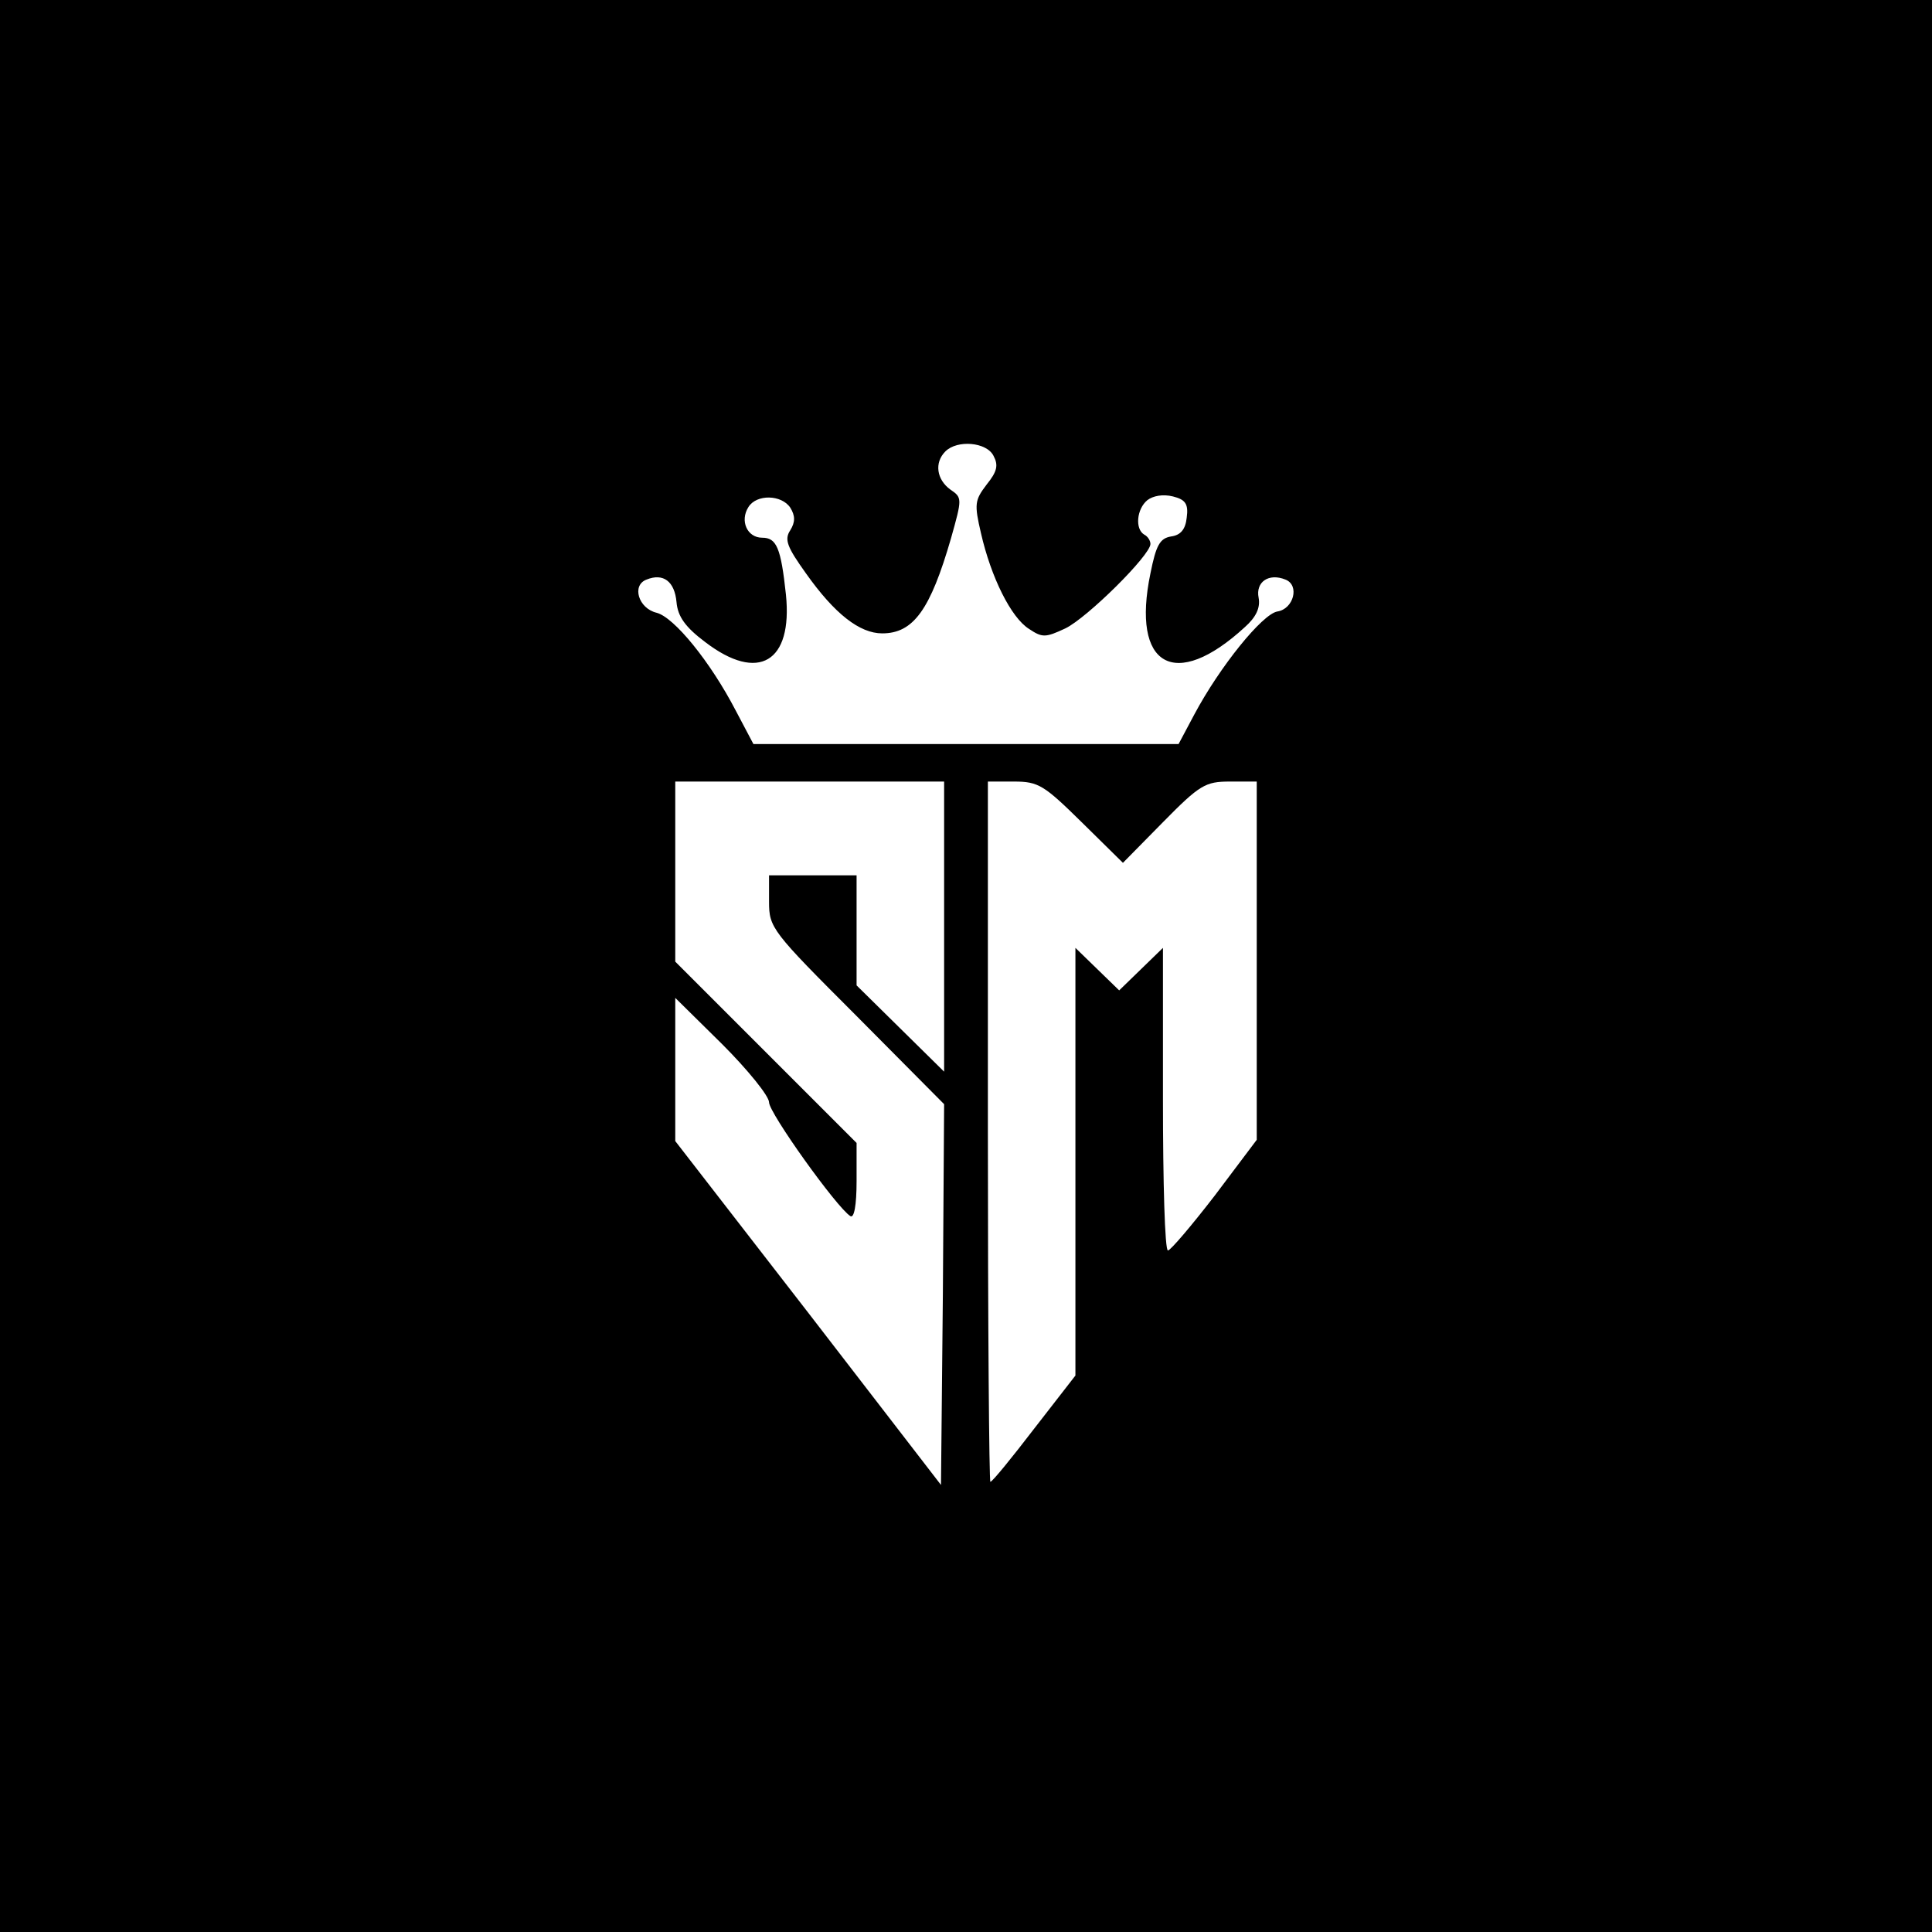
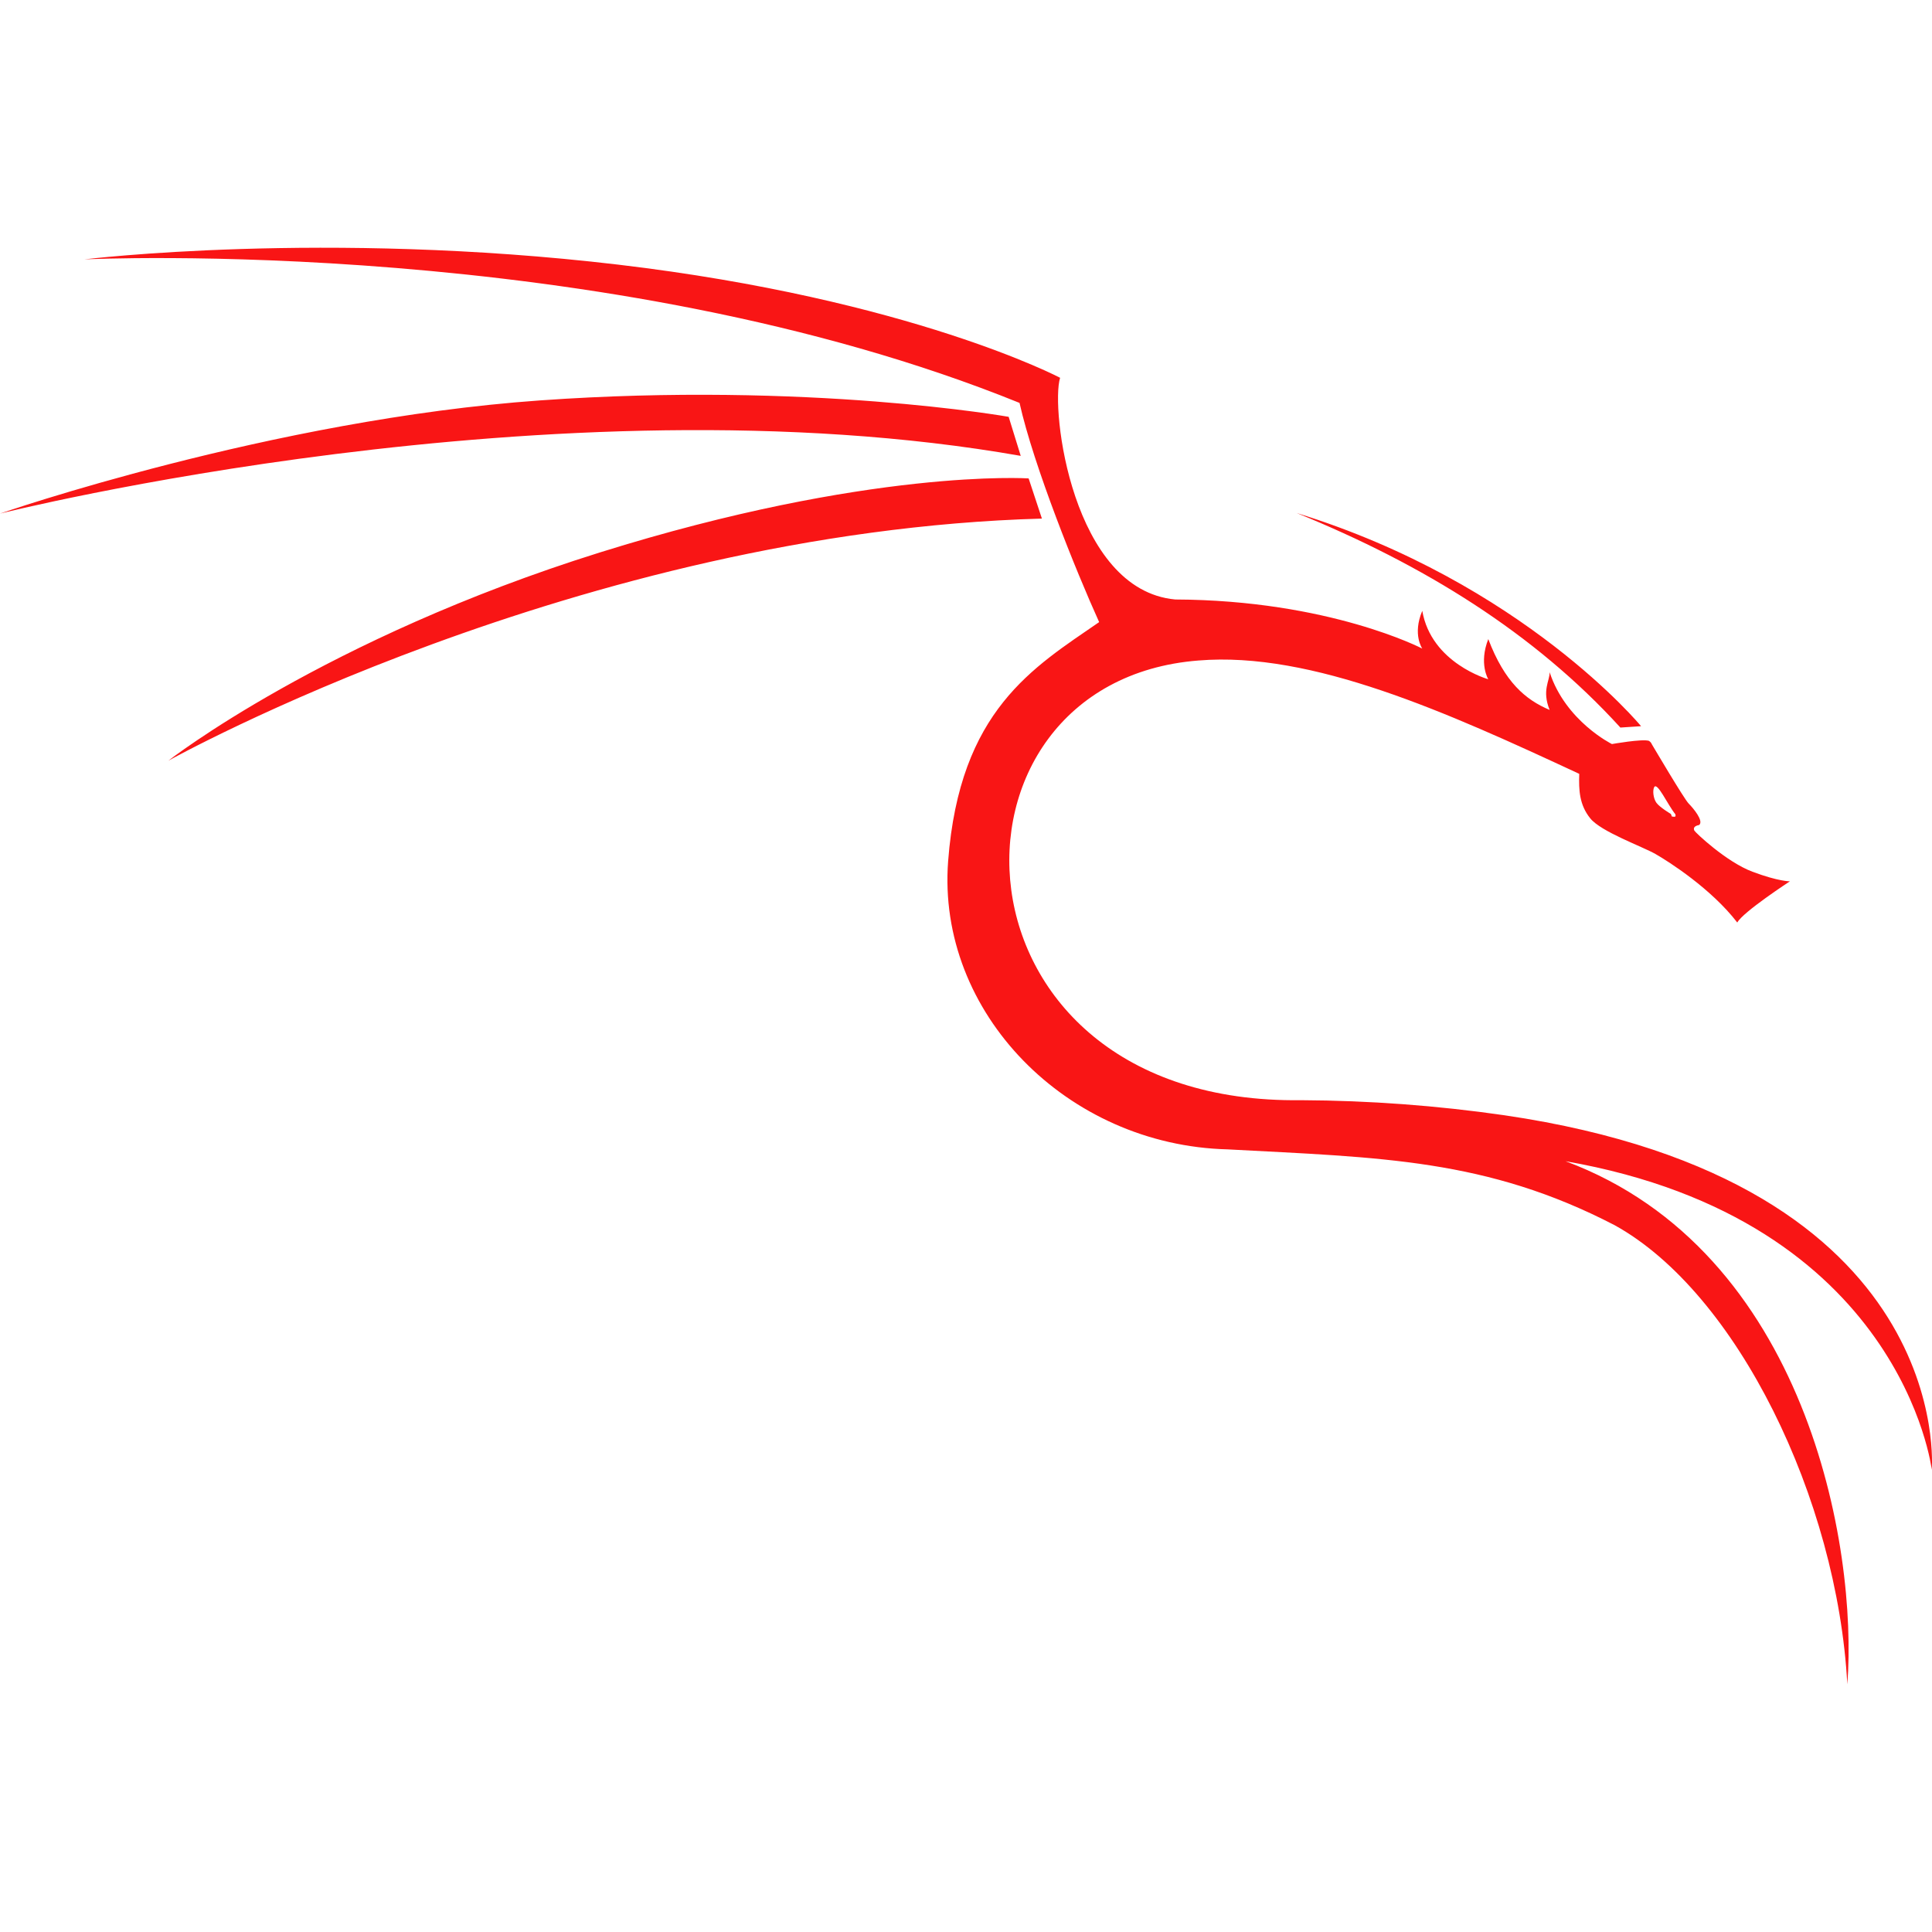
- <svg xmlns="http://www.w3.org/2000/svg" version="1.0" width="309pt" height="309pt" viewBox="0 0 309 309" preserveAspectRatio="xMidYMid meet">
-   <g transform="translate(0,309) scale(0.1,-0.1)" fill="#000000" stroke="none">
-     <path d="M0 1545 l0 -1545 1545 0 1545 0 0 1545 0 1545 -1545 0 -1545 0 0 -1545z m1589 816 c8 -15 6 -25 -11 -46 -19 -25 -20 -31 -9 -78 16 -70 48 -135 77 -153 21 -14 26 -14 58 1 35 17 136 117 136 135 0 5 -4 12 -10 15 -15 9 -12 41 5 55 9 7 25 10 41 6 20 -5 25 -12 22 -34 -2 -19 -10 -28 -25 -30 -18 -3 -24 -14 -33 -59 -31 -149 39 -189 151 -86 18 16 25 31 22 47 -5 25 16 40 43 29 23 -9 13 -47 -13 -51 -24 -4 -92 -88 -133 -165 l-25 -47 -340 0 -340 0 -28 53 c-41 79 -99 150 -127 157 -29 7 -40 44 -16 53 27 11 45 -3 48 -36 2 -23 14 -40 46 -64 85 -65 140 -32 129 76 -8 75 -15 91 -38 91 -24 0 -36 27 -22 49 13 21 53 20 67 -1 8 -13 8 -23 0 -36 -10 -15 -5 -27 25 -69 46 -65 86 -96 122 -96 50 0 77 38 110 152 18 64 18 65 -1 78 -22 16 -26 43 -8 61 19 19 66 15 77 -7z m-79 -753 l0 -232 -70 69 -70 69 0 88 0 88 -70 0 -70 0 0 -42 c0 -42 4 -47 140 -183 l140 -141 -2 -304 -3 -305 -212 275 -213 275 0 115 0 114 75 -74 c41 -41 75 -83 75 -93 0 -17 108 -168 130 -182 6 -4 10 17 10 56 l0 61 -145 145 -145 145 0 144 0 144 215 0 215 0 0 -232z m220 167 l66 -65 64 65 c59 60 68 65 107 65 l43 0 0 -287 0 -286 -67 -89 c-37 -48 -71 -88 -75 -88 -5 0 -8 109 -8 242 l0 242 -35 -34 -35 -34 -35 34 -35 34 0 -342 0 -342 -66 -85 c-36 -47 -67 -85 -70 -85 -2 0 -4 252 -4 560 l0 560 42 0 c39 0 48 -6 108 -65z" />
+ <svg xmlns="http://www.w3.org/2000/svg" fill="#f91515" width="800px" height="800px" viewBox="0 0 24 24" role="img">
+   <g id="SVGRepo_bgCarrier" stroke-width="0" />
+   <g id="SVGRepo_tracerCarrier" stroke-linecap="round" stroke-linejoin="round" />
+   <g id="SVGRepo_iconCarrier">
+     <path d="M12.778 5.943s-1.97-.13-5.327.92c-3.42 1.07-5.36 2.587-5.36 2.587s5.098-2.847 10.852-3.008zm7.351 3.095.257-.017s-1.468-1.78-4.278-2.648c1.58.642 2.954 1.493 4.021 2.665zm.42.74c.039-.068.166.217.263.337.004.024.01.039-.045.027-.005-.025-.013-.032-.013-.032s-.135-.08-.177-.137c-.041-.057-.049-.157-.028-.195zm3.448 8.479s.312-3.578-5.31-4.403a18.277 18.277 0 0 0-2.524-.187c-4.506.06-4.67-5.197-1.275-5.462 1.407-.116 3.087.643 4.73 1.408-.007.204.002.385.136.552.134.168.648.35.813.445.164.094.691.43 1.014.85.07-.131.654-.512.654-.512s-.14.003-.465-.119c-.326-.122-.713-.49-.722-.511-.01-.022-.015-.055.06-.07.059-.049-.072-.207-.13-.265-.058-.058-.445-.716-.454-.73-.009-.016-.012-.031-.04-.05-.085-.027-.46.04-.46.04s-.575-.283-.774-.893c.003.107-.099.224 0 .469-.3-.127-.558-.344-.762-.88-.12.305 0 .499 0 .499s-.707-.198-.82-.85c-.124.293 0 .469 0 .469s-1.153-.602-3.069-.61c-1.283-.118-1.55-2.374-1.43-2.754 0 0-1.85-.975-5.493-1.406-3.642-.43-6.628-.065-6.628-.065s6.45-.31 11.617 1.783c.176.785.704 2.094.989 2.723-.815.563-1.733 1.092-1.876 2.97-.143 1.878 1.472 3.53 3.474 3.58 1.9.102 3.214.116 4.806.942 1.52.84 2.766 3.4 2.89 5.703.132-1.709-.509-5.383-3.5-6.498 4.181.732 4.549 3.832 4.549 3.832zM12.68 5.663l-.15-.485s-2.484-.441-5.822-.204C3.37 5.211 0 6.38 0 6.38s6.896-1.735 12.68-.717z" />
  </g>
</svg>
